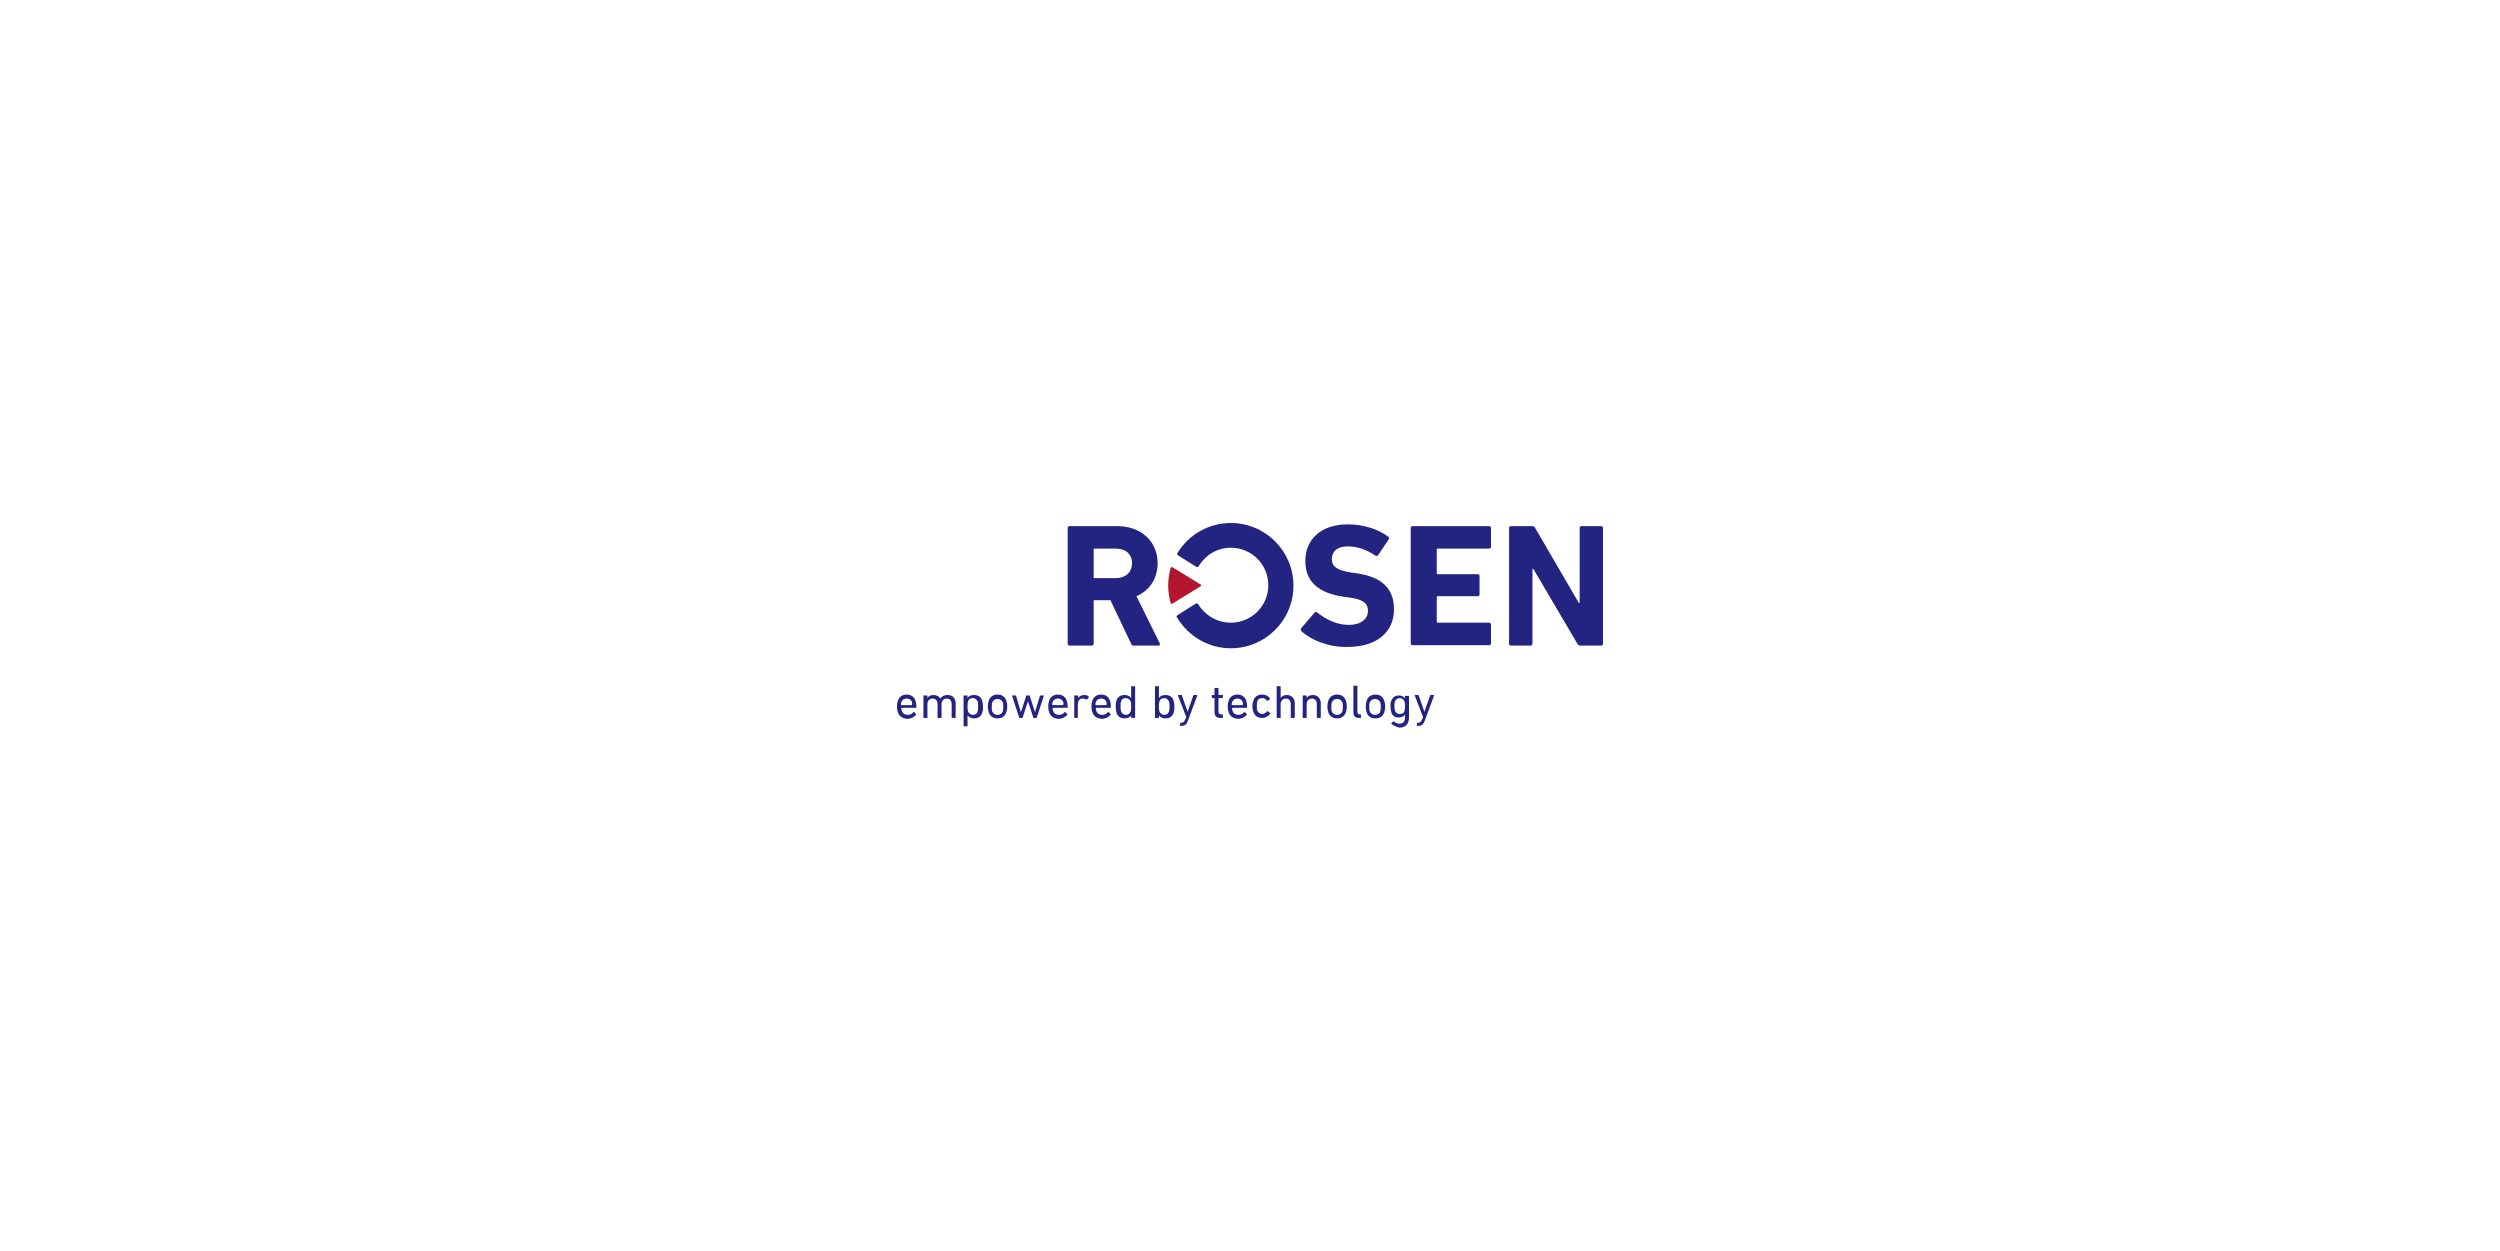
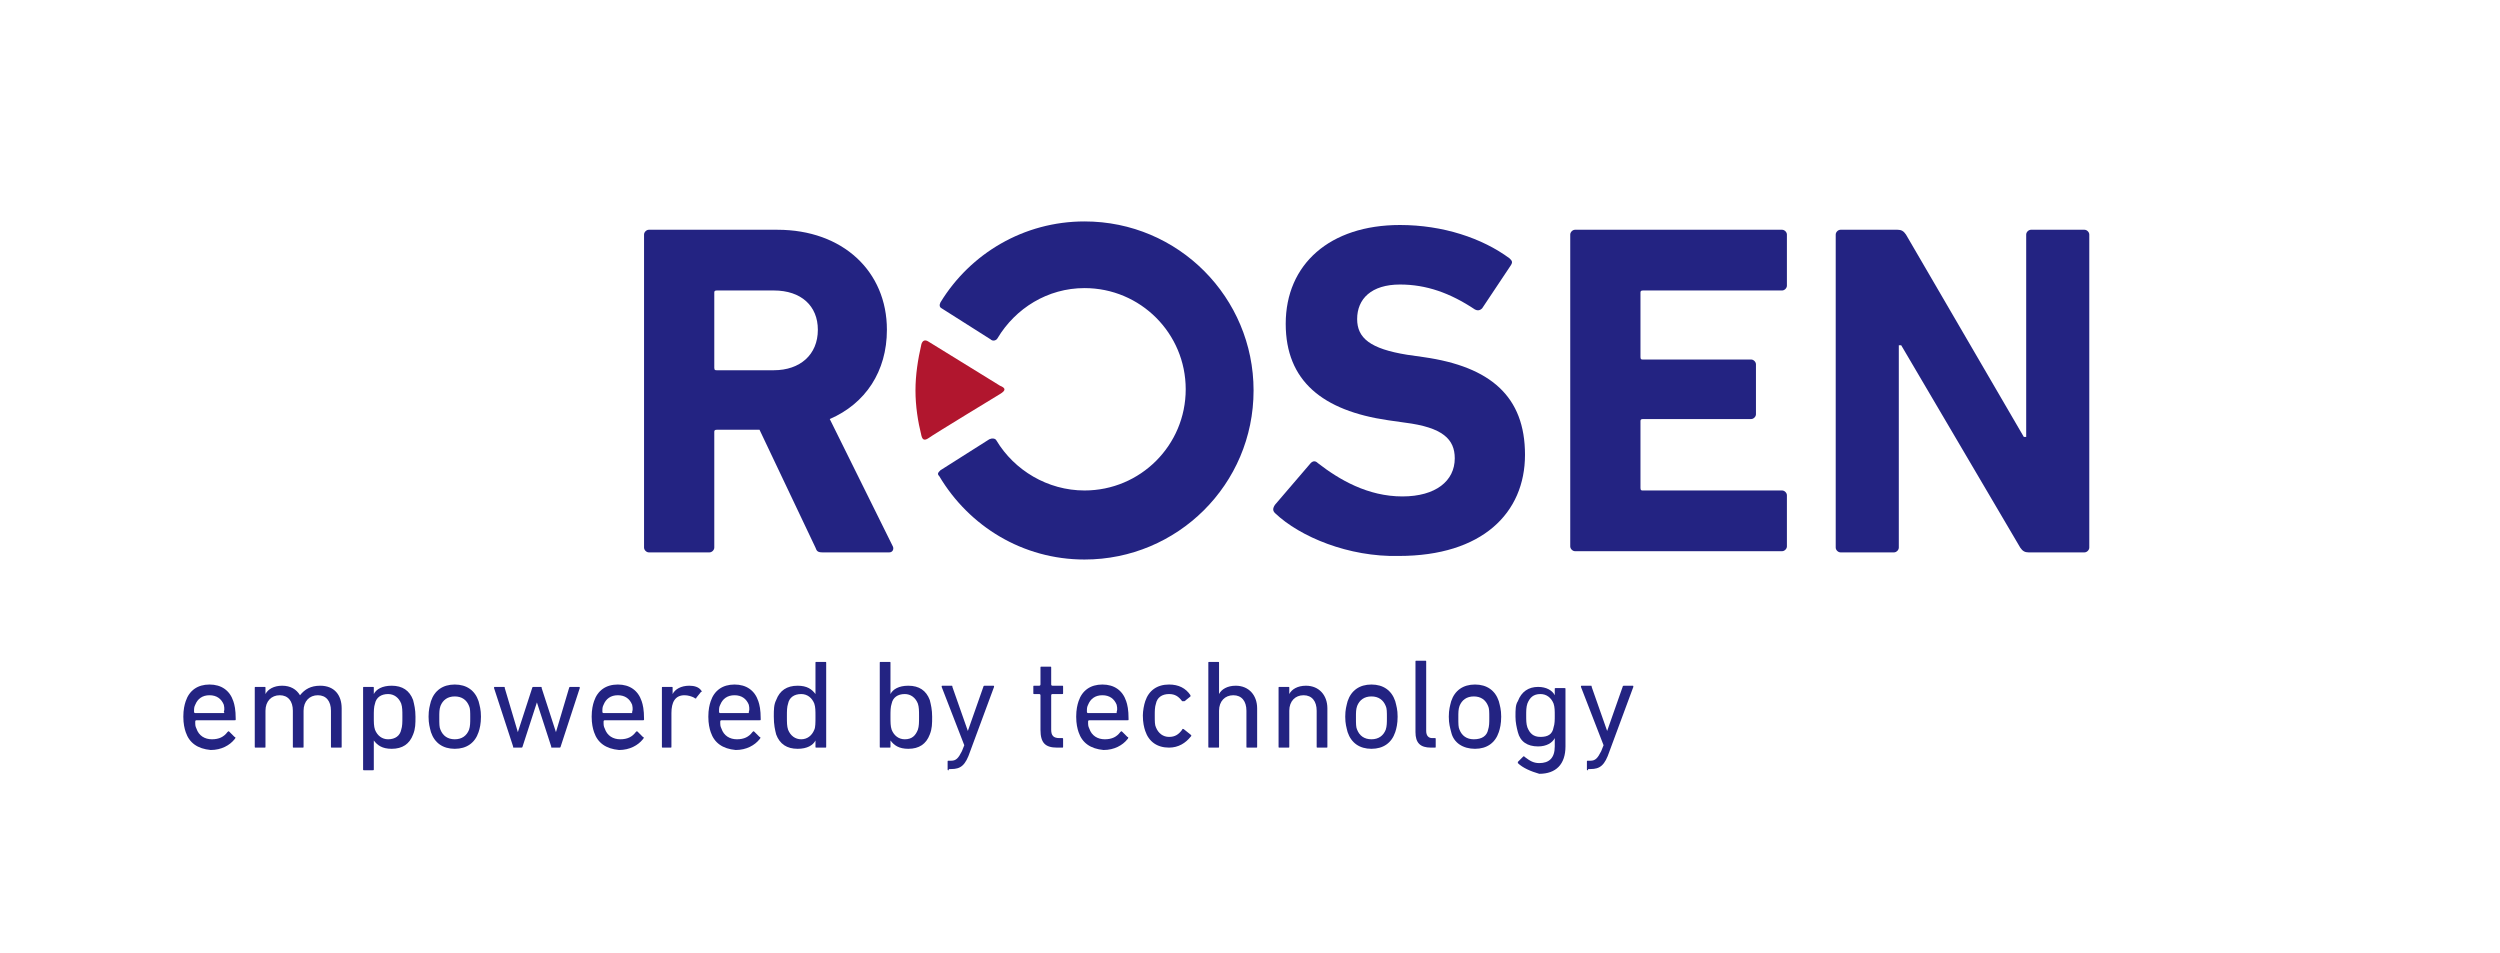
- <svg xmlns="http://www.w3.org/2000/svg" version="1.1" id="Ebene_1" x="0px" y="0px" viewBox="0 0 566.9 283.5" style="enable-background:new 0 0 566.9 283.5;" xml:space="preserve">
-   <style type="text/css">
- 	.st0{fill:#232382;}
- 	.st1{fill:#B1162E;}
- </style>
-   <g>
+ <svg xmlns="http://www.w3.org/2000/svg" width="100%" height="100%" viewBox="0 0 210 80" version="1.1" xml:space="preserve" style="fill-rule:evenodd;clip-rule:evenodd;stroke-linejoin:round;stroke-miterlimit:2;">
+   <g transform="matrix(1,0,0,1,-188,-100)">
    <g>
-       <path class="st0" d="M203.6,161.5c-0.1-0.3-0.2-0.7-0.2-1.3c0-0.6,0.1-1,0.2-1.3c0.3-0.9,1-1.4,2-1.4c1,0,1.7,0.5,2,1.4    c0.1,0.3,0.2,0.7,0.2,1.5c0,0.1,0,0.1-0.1,0.1h-3.2c0,0-0.1,0-0.1,0.1c0,0.3,0,0.4,0.1,0.6c0.2,0.6,0.7,0.9,1.3,0.9    c0.6,0,1-0.2,1.3-0.6c0.1-0.1,0.1-0.1,0.2,0l0.4,0.4c0.1,0,0.1,0.1,0,0.2c-0.4,0.5-1.1,0.9-2,0.9    C204.6,162.9,203.9,162.4,203.6,161.5z M206.8,159.8C206.9,159.8,206.9,159.8,206.8,159.8c0.1-0.3,0-0.5,0-0.6    c-0.2-0.5-0.6-0.8-1.2-0.8c-0.6,0-1,0.3-1.2,0.8c-0.1,0.2-0.1,0.3-0.1,0.6c0,0,0,0.1,0.1,0.1H206.8z" />
-       <path class="st0" d="M215.9,162.8c-0.1,0-0.1,0-0.1-0.1v-3c0-0.8-0.4-1.3-1.1-1.3c-0.7,0-1.2,0.5-1.2,1.3v3c0,0.1,0,0.1-0.1,0.1    h-0.7c-0.1,0-0.1,0-0.1-0.1v-3c0-0.8-0.4-1.3-1.1-1.3c-0.7,0-1.2,0.5-1.2,1.3v3c0,0.1,0,0.1-0.1,0.1h-0.7c-0.1,0-0.1,0-0.1-0.1    v-4.9c0-0.1,0-0.1,0.1-0.1h0.7c0.1,0,0.1,0,0.1,0.1v0.5h0c0.2-0.4,0.7-0.7,1.4-0.7c0.7,0,1.2,0.3,1.5,0.8h0    c0.4-0.5,0.9-0.8,1.7-0.8c1.2,0,1.8,0.8,1.8,1.9v3.2c0,0.1,0,0.1-0.1,0.1H215.9z" />
-       <path class="st0" d="M218.6,164.7c-0.1,0-0.1,0-0.1-0.1v-6.8c0-0.1,0-0.1,0.1-0.1h0.7c0.1,0,0.1,0,0.1,0.1v0.5h0    c0.2-0.4,0.7-0.7,1.5-0.7c0.9,0,1.5,0.4,1.8,1.2c0.1,0.4,0.2,0.8,0.2,1.4c0,0.6,0,1-0.2,1.5c-0.3,0.8-0.9,1.2-1.8,1.2    c-0.8,0-1.2-0.3-1.5-0.7h0v2.4c0,0.1,0,0.1-0.1,0.1H218.6z M221.7,161.3c0.1-0.3,0.1-0.6,0.1-1.1c0-0.5,0-0.8-0.1-1.1    c-0.2-0.5-0.6-0.8-1.1-0.8c-0.6,0-1,0.3-1.1,0.8c-0.1,0.3-0.1,0.6-0.1,1.1c0,0.5,0,0.8,0.1,1.1c0.2,0.5,0.6,0.8,1.1,0.8    C221.2,162.1,221.6,161.8,221.7,161.3z" />
-       <path class="st0" d="M224.2,161.5c-0.1-0.4-0.2-0.7-0.2-1.3c0-0.6,0.1-0.9,0.2-1.3c0.3-0.9,1-1.4,2-1.4c1,0,1.7,0.5,2,1.4    c0.1,0.4,0.2,0.7,0.2,1.3c0,0.6-0.1,1-0.2,1.3c-0.3,0.9-1,1.4-2,1.4C225.2,162.9,224.5,162.4,224.2,161.5z M227.4,161.3    c0.1-0.3,0.1-0.6,0.1-1c0-0.5,0-0.8-0.1-1c-0.2-0.5-0.6-0.8-1.2-0.8c-0.6,0-1,0.3-1.2,0.8c-0.1,0.3-0.1,0.5-0.1,1    c0,0.5,0,0.8,0.1,1c0.2,0.5,0.6,0.8,1.2,0.8C226.8,162.1,227.2,161.8,227.4,161.3z" />
-       <path class="st0" d="M234.4,162.8c-0.1,0-0.1,0-0.1-0.1l-1.2-3.7h0l-1.2,3.7c0,0.1-0.1,0.1-0.1,0.1h-0.6c-0.1,0-0.1,0-0.1-0.1    l-1.6-4.9c0-0.1,0-0.1,0.1-0.1h0.7c0.1,0,0.1,0,0.1,0.1l1.1,3.7h0l1.2-3.7c0-0.1,0.1-0.1,0.1-0.1h0.6c0.1,0,0.1,0,0.1,0.1l1.2,3.7    h0l1.1-3.7c0-0.1,0.1-0.1,0.1-0.1h0.7c0.1,0,0.1,0,0.1,0.1l-1.6,4.9c0,0.1-0.1,0.1-0.1,0.1H234.4z" />
-       <path class="st0" d="M237.9,161.5c-0.1-0.3-0.2-0.7-0.2-1.3c0-0.6,0.1-1,0.2-1.3c0.3-0.9,1-1.4,2-1.4c1,0,1.7,0.5,2,1.4    c0.1,0.3,0.2,0.7,0.2,1.5c0,0.1,0,0.1-0.1,0.1h-3.2c0,0-0.1,0-0.1,0.1c0,0.3,0,0.4,0.1,0.6c0.2,0.6,0.7,0.9,1.3,0.9    c0.6,0,1-0.2,1.3-0.6c0.1-0.1,0.1-0.1,0.2,0l0.4,0.4c0.1,0,0.1,0.1,0,0.2c-0.4,0.5-1.1,0.9-2,0.9    C238.9,162.9,238.2,162.4,237.9,161.5z M241.1,159.8C241.1,159.8,241.1,159.8,241.1,159.8c0.1-0.3,0-0.5,0-0.6    c-0.2-0.5-0.6-0.8-1.2-0.8c-0.6,0-1,0.3-1.2,0.8c-0.1,0.2-0.1,0.3-0.1,0.6c0,0,0,0.1,0.1,0.1H241.1z" />
-       <path class="st0" d="M243.7,162.8c-0.1,0-0.1,0-0.1-0.1v-4.9c0-0.1,0-0.1,0.1-0.1h0.7c0.1,0,0.1,0,0.1,0.1v0.5h0    c0.2-0.4,0.7-0.7,1.4-0.7c0.4,0,0.8,0.1,1,0.4c0.1,0.1,0.1,0.1,0,0.1l-0.4,0.5c0,0.1-0.1,0.1-0.2,0c-0.2-0.1-0.5-0.2-0.8-0.2    c-0.8,0-1.1,0.6-1.1,1.5v2.8c0,0.1,0,0.1-0.1,0.1H243.7z" />
-       <path class="st0" d="M247.7,161.5c-0.1-0.3-0.2-0.7-0.2-1.3c0-0.6,0.1-1,0.2-1.3c0.3-0.9,1-1.4,2-1.4c1,0,1.7,0.5,2,1.4    c0.1,0.3,0.2,0.7,0.2,1.5c0,0.1,0,0.1-0.1,0.1h-3.2c0,0-0.1,0-0.1,0.1c0,0.3,0,0.4,0.1,0.6c0.2,0.6,0.7,0.9,1.3,0.9    c0.6,0,1-0.2,1.3-0.6c0.1-0.1,0.1-0.1,0.2,0l0.4,0.4c0.1,0,0.1,0.1,0,0.2c-0.4,0.5-1.1,0.9-2,0.9    C248.7,162.9,248,162.4,247.7,161.5z M250.9,159.8C250.9,159.8,251,159.8,250.9,159.8c0.1-0.3,0-0.5,0-0.6    c-0.2-0.5-0.6-0.8-1.2-0.8c-0.6,0-1,0.3-1.2,0.8c-0.1,0.2-0.1,0.3-0.1,0.6c0,0,0,0.1,0.1,0.1H250.9z" />
-       <path class="st0" d="M256.6,162.8c-0.1,0-0.1,0-0.1-0.1v-0.5h0c-0.2,0.4-0.7,0.7-1.5,0.7c-0.9,0-1.5-0.4-1.8-1.2    c-0.1-0.4-0.2-0.8-0.2-1.5c0-0.6,0-1,0.2-1.4c0.3-0.8,0.9-1.2,1.8-1.2c0.8,0,1.2,0.3,1.5,0.7h0v-2.6c0-0.1,0-0.1,0.1-0.1h0.7    c0.1,0,0.1,0,0.1,0.1v7c0,0.1,0,0.1-0.1,0.1H256.6z M256.4,161.3c0.1-0.2,0.1-0.6,0.1-1.1c0-0.5,0-0.8-0.1-1.1    c-0.2-0.5-0.6-0.8-1.1-0.8c-0.6,0-1,0.3-1.1,0.8c-0.1,0.3-0.1,0.6-0.1,1.1c0,0.5,0,0.8,0.1,1.1c0.2,0.5,0.6,0.8,1.1,0.8    C255.8,162.1,256.2,161.8,256.4,161.3z" />
-       <path class="st0" d="M262,162.8c-0.1,0-0.1,0-0.1-0.1v-7c0-0.1,0-0.1,0.1-0.1h0.7c0.1,0,0.1,0,0.1,0.1v2.6h0    c0.2-0.4,0.7-0.7,1.5-0.7c0.9,0,1.5,0.4,1.8,1.2c0.1,0.4,0.2,0.8,0.2,1.4c0,0.6,0,1-0.2,1.5c-0.3,0.8-0.9,1.2-1.8,1.2    c-0.8,0-1.2-0.3-1.5-0.7h0v0.5c0,0.1,0,0.1-0.1,0.1H262z M265.1,161.3c0.1-0.3,0.1-0.6,0.1-1.1c0-0.5,0-0.8-0.1-1.1    c-0.2-0.5-0.6-0.8-1.1-0.8c-0.6,0-1,0.3-1.1,0.8c-0.1,0.3-0.1,0.6-0.1,1.1c0,0.5,0,0.8,0.1,1.1c0.2,0.5,0.6,0.8,1.1,0.8    C264.6,162.1,264.9,161.8,265.1,161.3z" />
-       <path class="st0" d="M267.7,164.7c-0.1,0-0.1,0-0.1-0.1V164c0-0.1,0-0.1,0.1-0.1h0.2c0.4,0,0.6-0.2,0.9-0.8l0.2-0.5l-1.9-4.9    c0-0.1,0-0.1,0.1-0.1h0.7c0.1,0,0.1,0,0.1,0.1l1.3,3.7h0l1.3-3.7c0-0.1,0.1-0.1,0.1-0.1h0.7c0.1,0,0.1,0,0.1,0.1l-2,5.4    c-0.4,1.2-0.8,1.5-1.6,1.5H267.7z" />
-       <path class="st0" d="M276.8,162.8c-1,0-1.4-0.4-1.4-1.5v-2.9c0,0,0-0.1-0.1-0.1h-0.4c-0.1,0-0.1,0-0.1-0.1v-0.5    c0-0.1,0-0.1,0.1-0.1h0.4c0,0,0.1,0,0.1-0.1v-1.4c0-0.1,0-0.1,0.1-0.1h0.7c0.1,0,0.1,0,0.1,0.1v1.4c0,0,0,0.1,0.1,0.1h0.8    c0.1,0,0.1,0,0.1,0.1v0.5c0,0.1,0,0.1-0.1,0.1h-0.8c0,0-0.1,0-0.1,0.1v2.9c0,0.5,0.2,0.7,0.7,0.7h0.2c0.1,0,0.1,0,0.1,0.1v0.6    c0,0.1,0,0.1-0.1,0.1H276.8z" />
-       <path class="st0" d="M278.6,161.5c-0.1-0.3-0.2-0.7-0.2-1.3c0-0.6,0.1-1,0.2-1.3c0.3-0.9,1-1.4,2-1.4c1,0,1.7,0.5,2,1.4    c0.1,0.3,0.2,0.7,0.2,1.5c0,0.1,0,0.1-0.1,0.1h-3.2c0,0-0.1,0-0.1,0.1c0,0.3,0,0.4,0.1,0.6c0.2,0.6,0.7,0.9,1.3,0.9    c0.6,0,1-0.2,1.3-0.6c0.1-0.1,0.1-0.1,0.2,0l0.4,0.4c0.1,0,0.1,0.1,0,0.2c-0.4,0.5-1.1,0.9-2,0.9    C279.6,162.9,278.9,162.4,278.6,161.5z M281.8,159.8C281.8,159.8,281.9,159.8,281.8,159.8c0.1-0.3,0-0.5,0-0.6    c-0.2-0.5-0.6-0.8-1.2-0.8c-0.6,0-1,0.3-1.2,0.8c-0.1,0.2-0.1,0.3-0.1,0.6c0,0,0,0.1,0.1,0.1H281.8z" />
-       <path class="st0" d="M284.2,158.9c0.3-0.9,1-1.4,2-1.4c0.8,0,1.4,0.3,1.8,0.9c0,0.1,0,0.1,0,0.1l-0.5,0.4c-0.1,0-0.1,0-0.2,0    c-0.3-0.4-0.6-0.6-1.1-0.6c-0.6,0-1,0.3-1.1,0.8c-0.1,0.3-0.1,0.6-0.1,1c0,0.5,0,0.8,0.1,1c0.2,0.5,0.6,0.8,1.1,0.8    c0.5,0,0.8-0.2,1.1-0.6c0-0.1,0.1-0.1,0.2,0l0.5,0.4c0.1,0.1,0.1,0.1,0,0.2c-0.4,0.5-1,0.9-1.8,0.9c-1,0-1.7-0.5-2-1.4    c-0.1-0.3-0.2-0.7-0.2-1.3C284,159.7,284.1,159.2,284.2,158.9z" />
-       <path class="st0" d="M292.8,162.8c-0.1,0-0.1,0-0.1-0.1v-3c0-0.8-0.4-1.3-1.1-1.3c-0.7,0-1.2,0.5-1.2,1.3v3c0,0.1,0,0.1-0.1,0.1    h-0.7c-0.1,0-0.1,0-0.1-0.1v-7c0-0.1,0-0.1,0.1-0.1h0.7c0.1,0,0.1,0,0.1,0.1v2.6h0c0.2-0.4,0.7-0.7,1.4-0.7c1.1,0,1.8,0.8,1.8,1.9    v3.2c0,0.1,0,0.1-0.1,0.1H292.8z" />
-       <path class="st0" d="M298.7,162.8c-0.1,0-0.1,0-0.1-0.1v-3c0-0.8-0.4-1.3-1.1-1.3c-0.7,0-1.2,0.5-1.2,1.3v3c0,0.1,0,0.1-0.1,0.1    h-0.7c-0.1,0-0.1,0-0.1-0.1v-4.9c0-0.1,0-0.1,0.1-0.1h0.7c0.1,0,0.1,0,0.1,0.1v0.5h0c0.2-0.4,0.7-0.7,1.4-0.7    c1.1,0,1.8,0.8,1.8,1.9v3.2c0,0.1,0,0.1-0.1,0.1H298.7z" />
-       <path class="st0" d="M301.2,161.5c-0.1-0.4-0.2-0.7-0.2-1.3c0-0.6,0.1-0.9,0.2-1.3c0.3-0.9,1-1.4,2-1.4c1,0,1.7,0.5,2,1.4    c0.1,0.4,0.2,0.7,0.2,1.3c0,0.6-0.1,1-0.2,1.3c-0.3,0.9-1,1.4-2,1.4C302.2,162.9,301.5,162.4,301.2,161.5z M304.4,161.3    c0.1-0.3,0.1-0.6,0.1-1c0-0.5,0-0.8-0.1-1c-0.2-0.5-0.6-0.8-1.2-0.8c-0.6,0-1,0.3-1.2,0.8c-0.1,0.3-0.1,0.5-0.1,1    c0,0.5,0,0.8,0.1,1c0.2,0.5,0.6,0.8,1.2,0.8C303.8,162.1,304.2,161.8,304.4,161.3z" />
-       <path class="st0" d="M308.2,162.8c-0.9,0-1.3-0.4-1.3-1.3v-5.9c0-0.1,0-0.1,0.1-0.1h0.7c0.1,0,0.1,0,0.1,0.1v5.8    c0,0.4,0.2,0.6,0.5,0.6h0.2c0.1,0,0.1,0,0.1,0.1v0.6c0,0.1,0,0.1-0.1,0.1H308.2z" />
-       <path class="st0" d="M309.9,161.5c-0.1-0.4-0.2-0.7-0.2-1.3c0-0.6,0.1-0.9,0.2-1.3c0.3-0.9,1-1.4,2-1.4c1,0,1.7,0.5,2,1.4    c0.1,0.4,0.2,0.7,0.2,1.3c0,0.6-0.1,1-0.2,1.3c-0.3,0.9-1,1.4-2,1.4C310.9,162.9,310.1,162.4,309.9,161.5z M313,161.3    c0.1-0.3,0.1-0.6,0.1-1c0-0.5,0-0.8-0.1-1c-0.2-0.5-0.6-0.8-1.2-0.8c-0.6,0-1,0.3-1.2,0.8c-0.1,0.3-0.1,0.5-0.1,1    c0,0.5,0,0.8,0.1,1c0.2,0.5,0.6,0.8,1.2,0.8C312.5,162.1,312.9,161.8,313,161.3z" />
-       <path class="st0" d="M315.5,164.1c0-0.1,0-0.1,0-0.1l0.4-0.4c0.1-0.1,0.1-0.1,0.2,0c0.4,0.3,0.7,0.5,1.2,0.5    c0.8,0,1.3-0.4,1.3-1.4V162h0c-0.2,0.4-0.7,0.7-1.4,0.7c-0.9,0-1.5-0.4-1.7-1.2c-0.1-0.4-0.2-0.8-0.2-1.3c0-0.6,0-1,0.2-1.3    c0.3-0.8,0.9-1.2,1.7-1.2c0.7,0,1.2,0.3,1.4,0.7h0v-0.5c0-0.1,0-0.1,0.1-0.1h0.7c0.1,0,0.1,0,0.1,0.1v4.8c0,1.5-0.8,2.3-2.2,2.3    C316.6,164.8,315.9,164.5,315.5,164.1z M318.5,161.1c0.1-0.3,0.1-0.6,0.1-1s0-0.7-0.1-1c-0.2-0.5-0.6-0.8-1.1-0.8    c-0.6,0-0.9,0.3-1.1,0.8c-0.1,0.3-0.1,0.6-0.1,1c0,0.4,0,0.7,0.1,1c0.2,0.5,0.5,0.8,1.1,0.8C318,161.9,318.4,161.7,318.5,161.1z" />
-       <path class="st0" d="M321.4,164.7c-0.1,0-0.1,0-0.1-0.1V164c0-0.1,0-0.1,0.1-0.1h0.2c0.4,0,0.6-0.2,0.9-0.8l0.2-0.5l-1.9-4.9    c0-0.1,0-0.1,0.1-0.1h0.7c0.1,0,0.1,0,0.1,0.1l1.3,3.7h0l1.3-3.7c0-0.1,0.1-0.1,0.1-0.1h0.7c0.1,0,0.1,0,0.1,0.1l-2,5.4    c-0.4,1.2-0.8,1.5-1.6,1.5H321.4z" />
-     </g>
-     <g>
-       <path class="st0" d="M257.1,146.4c-0.4,0-0.5-0.1-0.6-0.4l-4.7-9.9h-3.6c-0.2,0-0.2,0.1-0.2,0.2v9.7c0,0.2-0.2,0.4-0.4,0.4h-5.1    c-0.2,0-0.4-0.2-0.4-0.4v-26.3c0-0.2,0.2-0.4,0.4-0.4h10.8c5.5,0,9.2,3.5,9.2,8.4c0,3.5-1.8,6.2-4.8,7.5l5.3,10.7    c0.1,0.2,0,0.5-0.3,0.5H257.1L257.1,146.4z M256.7,127.7c0-2-1.4-3.3-3.7-3.3h-4.8c-0.2,0-0.2,0.1-0.2,0.2v6.3    c0,0.2,0.1,0.2,0.2,0.2h4.8C255.2,131.1,256.7,129.8,256.7,127.7L256.7,127.7z" />
-       <path class="st0" d="M295.1,143.1c-0.2-0.2-0.2-0.4,0-0.7l3-3.5c0.2-0.2,0.4-0.2,0.6,0c1.8,1.4,4.2,2.8,7.1,2.8    c2.8,0,4.4-1.3,4.4-3.2c0-1.6-1-2.6-4.2-3l-1.4-0.2c-5.5-0.8-8.6-3.3-8.6-8.1c0-5,3.7-8.3,9.6-8.3c3.6,0,6.9,1.1,9.2,2.8    c0.2,0.2,0.3,0.3,0.1,0.6l-2.4,3.6c-0.2,0.2-0.4,0.2-0.6,0.1c-2.1-1.4-4.1-2.1-6.3-2.1c-2.4,0-3.6,1.2-3.6,2.9    c0,1.6,1.1,2.5,4.2,3l1.4,0.2c5.6,0.8,8.5,3.3,8.5,8.2c0,4.9-3.6,8.5-10.6,8.5C301.3,146.8,297.2,145.1,295.1,143.1L295.1,143.1z" />
-       <path class="st0" d="M319.9,119.7c0-0.2,0.2-0.4,0.4-0.4h17.4c0.2,0,0.4,0.2,0.4,0.4v4.3c0,0.2-0.2,0.4-0.4,0.4h-11.7    c-0.2,0-0.2,0.1-0.2,0.2v5.4c0,0.2,0.1,0.2,0.2,0.2h9.1c0.2,0,0.4,0.2,0.4,0.4v4.2c0,0.2-0.2,0.4-0.4,0.4h-9.1    c-0.2,0-0.2,0.1-0.2,0.2v5.6c0,0.2,0.1,0.2,0.2,0.2h11.7c0.2,0,0.4,0.2,0.4,0.4v4.3c0,0.2-0.2,0.4-0.4,0.4h-17.4    c-0.2,0-0.4-0.2-0.4-0.4V119.7L319.9,119.7z" />
-       <path class="st0" d="M342.2,119.7c0-0.2,0.2-0.4,0.4-0.4h4.8c0.3,0,0.5,0.1,0.7,0.4l9.9,17h0.2v-17c0-0.2,0.2-0.4,0.4-0.4h4.5    c0.2,0,0.4,0.2,0.4,0.4V146c0,0.2-0.2,0.4-0.4,0.4h-4.7c-0.3,0-0.5-0.1-0.7-0.4l-10-17h-0.2v17c0,0.2-0.2,0.4-0.4,0.4h-4.5    c-0.2,0-0.4-0.2-0.4-0.4V119.7L342.2,119.7z" />
      <g>
-         <path class="st1" d="M264.9,132.8c0,1.3,0.2,2.6,0.5,3.8c0.1,0.4,0.3,0.4,0.6,0.2c0.4-0.3,6-3.7,6-3.7c0.5-0.3,0.5-0.5,0-0.7     c0,0-5.5-3.4-6-3.7c-0.3-0.2-0.5-0.1-0.6,0.2C265.1,130.2,264.9,131.5,264.9,132.8L264.9,132.8z" />
-         <path class="st0" d="M279.1,147c7.8,0,14.2-6.3,14.2-14.2c0-7.8-6.3-14.2-14.2-14.2c-5.1,0-9.6,2.7-12.1,6.8     c-0.1,0.2-0.1,0.4,0.1,0.5l4.1,2.6c0.2,0.2,0.5,0.1,0.6-0.1c1.5-2.5,4.2-4.2,7.3-4.2c4.7,0,8.5,3.8,8.5,8.5     c0,4.7-3.8,8.5-8.5,8.5c-3.1,0-5.9-1.7-7.4-4.2c-0.1-0.2-0.4-0.2-0.6-0.1l-4.1,2.6c-0.2,0.2-0.3,0.3-0.1,0.5     C269.4,144.2,273.9,147,279.1,147L279.1,147z" />
+         <path d="M203.6,161.5C203.5,161.2 203.4,160.8 203.4,160.2C203.4,159.6 203.5,159.2 203.6,158.9C203.9,158 204.6,157.5 205.6,157.5C206.6,157.5 207.3,158 207.6,158.9C207.7,159.2 207.8,159.6 207.8,160.4C207.8,160.5 207.8,160.5 207.7,160.5L204.5,160.5C204.5,160.5 204.4,160.5 204.4,160.6C204.4,160.9 204.4,161 204.5,161.2C204.7,161.8 205.2,162.1 205.8,162.1C206.4,162.1 206.8,161.9 207.1,161.5C207.2,161.4 207.2,161.4 207.3,161.5L207.7,161.9C207.8,161.9 207.8,162 207.7,162.1C207.3,162.6 206.6,163 205.7,163C204.6,162.9 203.9,162.4 203.6,161.5ZM206.8,159.9C206.8,159.9 206.9,159.8 206.8,159.8C206.9,159.5 206.8,159.3 206.8,159.2C206.6,158.7 206.2,158.4 205.6,158.4C205,158.4 204.6,158.7 204.4,159.2C204.3,159.4 204.3,159.5 204.3,159.8C204.3,159.8 204.3,159.9 204.4,159.9L206.8,159.9Z" style="fill:rgb(35,35,130);fill-rule:nonzero;" />
+         <path d="M215.9,162.8C215.8,162.8 215.8,162.8 215.8,162.7L215.8,159.7C215.8,158.9 215.4,158.4 214.7,158.4C214,158.4 213.5,158.9 213.5,159.7L213.5,162.7C213.5,162.8 213.5,162.8 213.4,162.8L212.7,162.8C212.6,162.8 212.6,162.8 212.6,162.7L212.6,159.7C212.6,158.9 212.2,158.4 211.5,158.4C210.8,158.4 210.3,158.9 210.3,159.7L210.3,162.7C210.3,162.8 210.3,162.8 210.2,162.8L209.5,162.8C209.4,162.8 209.4,162.8 209.4,162.7L209.4,157.8C209.4,157.7 209.4,157.7 209.5,157.7L210.2,157.7C210.3,157.7 210.3,157.7 210.3,157.8L210.3,158.3C210.5,157.9 211,157.6 211.7,157.6C212.4,157.6 212.9,157.9 213.2,158.4C213.6,157.9 214.1,157.6 214.9,157.6C216.1,157.6 216.7,158.4 216.7,159.5L216.7,162.7C216.7,162.8 216.7,162.8 216.6,162.8L215.9,162.8Z" style="fill:rgb(35,35,130);fill-rule:nonzero;" />
+         <path d="M218.6,164.7C218.5,164.7 218.5,164.7 218.5,164.6L218.5,157.8C218.5,157.7 218.5,157.7 218.6,157.7L219.3,157.7C219.4,157.7 219.4,157.7 219.4,157.8L219.4,158.3C219.6,157.9 220.1,157.6 220.9,157.6C221.8,157.6 222.4,158 222.7,158.8C222.8,159.2 222.9,159.6 222.9,160.2C222.9,160.8 222.9,161.2 222.7,161.7C222.4,162.5 221.8,162.9 220.9,162.9C220.1,162.9 219.7,162.6 219.4,162.2L219.4,164.6C219.4,164.7 219.4,164.7 219.3,164.7L218.6,164.7ZM221.7,161.3C221.8,161 221.8,160.7 221.8,160.2C221.8,159.7 221.8,159.4 221.7,159.1C221.5,158.6 221.1,158.3 220.6,158.3C220,158.3 219.6,158.6 219.5,159.1C219.4,159.4 219.4,159.7 219.4,160.2C219.4,160.7 219.4,161 219.5,161.3C219.7,161.8 220.1,162.1 220.6,162.1C221.2,162.1 221.6,161.8 221.7,161.3Z" style="fill:rgb(35,35,130);fill-rule:nonzero;" />
+         <path d="M224.2,161.5C224.1,161.1 224,160.8 224,160.2C224,159.6 224.1,159.3 224.2,158.9C224.5,158 225.2,157.5 226.2,157.5C227.2,157.5 227.9,158 228.2,158.9C228.3,159.3 228.4,159.6 228.4,160.2C228.4,160.8 228.3,161.2 228.2,161.5C227.9,162.4 227.2,162.9 226.2,162.9C225.2,162.9 224.5,162.4 224.2,161.5ZM227.4,161.3C227.5,161 227.5,160.7 227.5,160.3C227.5,159.8 227.5,159.5 227.4,159.3C227.2,158.8 226.8,158.5 226.2,158.5C225.6,158.5 225.2,158.8 225,159.3C224.9,159.6 224.9,159.8 224.9,160.3C224.9,160.8 224.9,161.1 225,161.3C225.2,161.8 225.6,162.1 226.2,162.1C226.8,162.1 227.2,161.8 227.4,161.3Z" style="fill:rgb(35,35,130);fill-rule:nonzero;" />
+         <path d="M234.4,162.8C234.3,162.8 234.3,162.8 234.3,162.7L233.1,159L231.9,162.7C231.9,162.8 231.8,162.8 231.8,162.8L231.2,162.8C231.1,162.8 231.1,162.8 231.1,162.7L229.5,157.8C229.5,157.7 229.5,157.7 229.6,157.7L230.3,157.7C230.4,157.7 230.4,157.7 230.4,157.8L231.5,161.5L232.7,157.8C232.7,157.7 232.8,157.7 232.8,157.7L233.4,157.7C233.5,157.7 233.5,157.7 233.5,157.8L234.7,161.5L235.8,157.8C235.8,157.7 235.9,157.7 235.9,157.7L236.6,157.7C236.7,157.7 236.7,157.7 236.7,157.8L235.1,162.7C235.1,162.8 235,162.8 235,162.8L234.4,162.8Z" style="fill:rgb(35,35,130);fill-rule:nonzero;" />
+         <path d="M237.9,161.5C237.8,161.2 237.7,160.8 237.7,160.2C237.7,159.6 237.8,159.2 237.9,158.9C238.2,158 238.9,157.5 239.9,157.5C240.9,157.5 241.6,158 241.9,158.9C242,159.2 242.1,159.6 242.1,160.4C242.1,160.5 242.1,160.5 242,160.5L238.8,160.5C238.8,160.5 238.7,160.5 238.7,160.6C238.7,160.9 238.7,161 238.8,161.2C239,161.8 239.5,162.1 240.1,162.1C240.7,162.1 241.1,161.9 241.4,161.5C241.5,161.4 241.5,161.4 241.6,161.5L242,161.9C242.1,161.9 242.1,162 242,162.1C241.6,162.6 240.9,163 240,163C238.9,162.9 238.2,162.4 237.9,161.5ZM241.1,159.8C241.2,159.5 241.1,159.3 241.1,159.2C240.9,158.7 240.5,158.4 239.9,158.4C239.3,158.4 238.9,158.7 238.7,159.2C238.6,159.4 238.6,159.5 238.6,159.8C238.6,159.8 238.6,159.9 238.7,159.9L241.1,159.9L241.1,159.8Z" style="fill:rgb(35,35,130);fill-rule:nonzero;" />
+         <path d="M243.7,162.8C243.6,162.8 243.6,162.8 243.6,162.7L243.6,157.8C243.6,157.7 243.6,157.7 243.7,157.7L244.4,157.7C244.5,157.7 244.5,157.7 244.5,157.8L244.5,158.3C244.7,157.9 245.2,157.6 245.9,157.6C246.3,157.6 246.7,157.7 246.9,158C247,158.1 247,158.1 246.9,158.1L246.5,158.6C246.5,158.7 246.4,158.7 246.3,158.6C246.1,158.5 245.8,158.4 245.5,158.4C244.7,158.4 244.4,159 244.4,159.9L244.4,162.7C244.4,162.8 244.4,162.8 244.3,162.8L243.7,162.8Z" style="fill:rgb(35,35,130);fill-rule:nonzero;" />
+         <path d="M247.7,161.5C247.6,161.2 247.5,160.8 247.5,160.2C247.5,159.6 247.6,159.2 247.7,158.9C248,158 248.7,157.5 249.7,157.5C250.7,157.5 251.4,158 251.7,158.9C251.8,159.2 251.9,159.6 251.9,160.4C251.9,160.5 251.9,160.5 251.8,160.5L248.6,160.5C248.6,160.5 248.5,160.5 248.5,160.6C248.5,160.9 248.5,161 248.6,161.2C248.8,161.8 249.3,162.1 249.9,162.1C250.5,162.1 250.9,161.9 251.2,161.5C251.3,161.4 251.3,161.4 251.4,161.5L251.8,161.9C251.9,161.9 251.9,162 251.8,162.1C251.4,162.6 250.7,163 249.8,163C248.7,162.9 248,162.4 247.7,161.5ZM250.9,159.8C250.9,159.8 251,159.8 250.9,159.8C251,159.5 250.9,159.3 250.9,159.2C250.7,158.7 250.3,158.4 249.7,158.4C249.1,158.4 248.7,158.7 248.5,159.2C248.4,159.4 248.4,159.5 248.4,159.8C248.4,159.8 248.4,159.9 248.5,159.9L250.9,159.9L250.9,159.8Z" style="fill:rgb(35,35,130);fill-rule:nonzero;" />
+         <path d="M256.6,162.8C256.5,162.8 256.5,162.8 256.5,162.7L256.5,162.2C256.3,162.6 255.8,162.9 255,162.9C254.1,162.9 253.5,162.5 253.2,161.7C253.1,161.3 253,160.9 253,160.2C253,159.6 253,159.2 253.2,158.8C253.5,158 254.1,157.6 255,157.6C255.8,157.6 256.2,157.9 256.5,158.3L256.5,155.7C256.5,155.6 256.5,155.6 256.6,155.6L257.3,155.6C257.4,155.6 257.4,155.6 257.4,155.7L257.4,162.7C257.4,162.8 257.4,162.8 257.3,162.8L256.6,162.8ZM256.4,161.3C256.5,161.1 256.5,160.7 256.5,160.2C256.5,159.7 256.5,159.4 256.4,159.1C256.2,158.6 255.8,158.3 255.3,158.3C254.7,158.3 254.3,158.6 254.2,159.1C254.1,159.4 254.1,159.7 254.1,160.2C254.1,160.7 254.1,161 254.2,161.3C254.4,161.8 254.8,162.1 255.3,162.1C255.8,162.1 256.2,161.8 256.4,161.3Z" style="fill:rgb(35,35,130);fill-rule:nonzero;" />
+         <path d="M262,162.8C261.9,162.8 261.9,162.8 261.9,162.7L261.9,155.7C261.9,155.6 261.9,155.6 262,155.6L262.7,155.6C262.8,155.6 262.8,155.6 262.8,155.7L262.8,158.3C263,157.9 263.5,157.6 264.3,157.6C265.2,157.6 265.8,158 266.1,158.8C266.2,159.2 266.3,159.6 266.3,160.2C266.3,160.8 266.3,161.2 266.1,161.7C265.8,162.5 265.2,162.9 264.3,162.9C263.5,162.9 263.1,162.6 262.8,162.2L262.8,162.7C262.8,162.8 262.8,162.8 262.7,162.8L262,162.8ZM265.1,161.3C265.2,161 265.2,160.7 265.2,160.2C265.2,159.7 265.2,159.4 265.1,159.1C264.9,158.6 264.5,158.3 264,158.3C263.4,158.3 263,158.6 262.9,159.1C262.8,159.4 262.8,159.7 262.8,160.2C262.8,160.7 262.8,161 262.9,161.3C263.1,161.8 263.5,162.1 264,162.1C264.6,162.1 264.9,161.8 265.1,161.3Z" style="fill:rgb(35,35,130);fill-rule:nonzero;" />
+         <path d="M267.7,164.7C267.6,164.7 267.6,164.7 267.6,164.6L267.6,164C267.6,163.9 267.6,163.9 267.7,163.9L267.9,163.9C268.3,163.9 268.5,163.7 268.8,163.1L269,162.6L267.1,157.7C267.1,157.6 267.1,157.6 267.2,157.6L267.9,157.6C268,157.6 268,157.6 268,157.7L269.3,161.4L270.6,157.7C270.6,157.6 270.7,157.6 270.7,157.6L271.4,157.6C271.5,157.6 271.5,157.6 271.5,157.7L269.5,163.1C269.1,164.3 268.7,164.6 267.9,164.6L267.7,164.6L267.7,164.7Z" style="fill:rgb(35,35,130);fill-rule:nonzero;" />
+         <path d="M276.8,162.8C275.8,162.8 275.4,162.4 275.4,161.3L275.4,158.4C275.4,158.4 275.4,158.3 275.3,158.3L274.9,158.3C274.8,158.3 274.8,158.3 274.8,158.2L274.8,157.7C274.8,157.6 274.8,157.6 274.9,157.6L275.3,157.6C275.3,157.6 275.4,157.6 275.4,157.5L275.4,156.1C275.4,156 275.4,156 275.5,156L276.2,156C276.3,156 276.3,156 276.3,156.1L276.3,157.5C276.3,157.5 276.3,157.6 276.4,157.6L277.2,157.6C277.3,157.6 277.3,157.6 277.3,157.7L277.3,158.2C277.3,158.3 277.3,158.3 277.2,158.3L276.4,158.3C276.4,158.3 276.3,158.3 276.3,158.4L276.3,161.3C276.3,161.8 276.5,162 277,162L277.2,162C277.3,162 277.3,162 277.3,162.1L277.3,162.7C277.3,162.8 277.3,162.8 277.2,162.8L276.8,162.8Z" style="fill:rgb(35,35,130);fill-rule:nonzero;" />
+         <path d="M278.6,161.5C278.5,161.2 278.4,160.8 278.4,160.2C278.4,159.6 278.5,159.2 278.6,158.9C278.9,158 279.6,157.5 280.6,157.5C281.6,157.5 282.3,158 282.6,158.9C282.7,159.2 282.8,159.6 282.8,160.4C282.8,160.5 282.8,160.5 282.7,160.5L279.5,160.5C279.5,160.5 279.4,160.5 279.4,160.6C279.4,160.9 279.4,161 279.5,161.2C279.7,161.8 280.2,162.1 280.8,162.1C281.4,162.1 281.8,161.9 282.1,161.5C282.2,161.4 282.2,161.4 282.3,161.5L282.7,161.9C282.8,161.9 282.8,162 282.7,162.1C282.3,162.6 281.6,163 280.7,163C279.6,162.9 278.9,162.4 278.6,161.5ZM281.8,159.8C281.8,159.8 281.9,159.8 281.8,159.8C281.9,159.5 281.8,159.3 281.8,159.2C281.6,158.7 281.2,158.4 280.6,158.4C280,158.4 279.6,158.7 279.4,159.2C279.3,159.4 279.3,159.5 279.3,159.8C279.3,159.8 279.3,159.9 279.4,159.9L281.8,159.9L281.8,159.8Z" style="fill:rgb(35,35,130);fill-rule:nonzero;" />
+         <path d="M284.2,158.9C284.5,158 285.2,157.5 286.2,157.5C287,157.5 287.6,157.8 288,158.4L288,158.5L287.5,158.9L287.3,158.9C287,158.5 286.7,158.3 286.2,158.3C285.6,158.3 285.2,158.6 285.1,159.1C285,159.4 285,159.7 285,160.1C285,160.6 285,160.9 285.1,161.1C285.3,161.6 285.7,161.9 286.2,161.9C286.7,161.9 287,161.7 287.3,161.3C287.3,161.2 287.4,161.2 287.5,161.3L288,161.7C288.1,161.8 288.1,161.8 288,161.9C287.6,162.4 287,162.8 286.2,162.8C285.2,162.8 284.5,162.3 284.2,161.4C284.1,161.1 284,160.7 284,160.1C284,159.7 284.1,159.2 284.2,158.9Z" style="fill:rgb(35,35,130);fill-rule:nonzero;" />
+         <path d="M292.8,162.8C292.7,162.8 292.7,162.8 292.7,162.7L292.7,159.7C292.7,158.9 292.3,158.4 291.6,158.4C290.9,158.4 290.4,158.9 290.4,159.7L290.4,162.7C290.4,162.8 290.4,162.8 290.3,162.8L289.6,162.8C289.5,162.8 289.5,162.8 289.5,162.7L289.5,155.7C289.5,155.6 289.5,155.6 289.6,155.6L290.3,155.6C290.4,155.6 290.4,155.6 290.4,155.7L290.4,158.3C290.6,157.9 291.1,157.6 291.8,157.6C292.9,157.6 293.6,158.4 293.6,159.5L293.6,162.7C293.6,162.8 293.6,162.8 293.5,162.8L292.8,162.8Z" style="fill:rgb(35,35,130);fill-rule:nonzero;" />
+         <path d="M298.7,162.8C298.6,162.8 298.6,162.8 298.6,162.7L298.6,159.7C298.6,158.9 298.2,158.4 297.5,158.4C296.8,158.4 296.3,158.9 296.3,159.7L296.3,162.7C296.3,162.8 296.3,162.8 296.2,162.8L295.5,162.8C295.4,162.8 295.4,162.8 295.4,162.7L295.4,157.8C295.4,157.7 295.4,157.7 295.5,157.7L296.2,157.7C296.3,157.7 296.3,157.7 296.3,157.8L296.3,158.3C296.5,157.9 297,157.6 297.7,157.6C298.8,157.6 299.5,158.4 299.5,159.5L299.5,162.7C299.5,162.8 299.5,162.8 299.4,162.8L298.7,162.8Z" style="fill:rgb(35,35,130);fill-rule:nonzero;" />
+         <path d="M301.2,161.5C301.1,161.1 301,160.8 301,160.2C301,159.6 301.1,159.3 301.2,158.9C301.5,158 302.2,157.5 303.2,157.5C304.2,157.5 304.9,158 305.2,158.9C305.3,159.3 305.4,159.6 305.4,160.2C305.4,160.8 305.3,161.2 305.2,161.5C304.9,162.4 304.2,162.9 303.2,162.9C302.2,162.9 301.5,162.4 301.2,161.5ZM304.4,161.3C304.5,161 304.5,160.7 304.5,160.3C304.5,159.8 304.5,159.5 304.4,159.3C304.2,158.8 303.8,158.5 303.2,158.5C302.6,158.5 302.2,158.8 302,159.3C301.9,159.6 301.9,159.8 301.9,160.3C301.9,160.8 301.9,161.1 302,161.3C302.2,161.8 302.6,162.1 303.2,162.1C303.8,162.1 304.2,161.8 304.4,161.3Z" style="fill:rgb(35,35,130);fill-rule:nonzero;" />
+         <path d="M308.2,162.8C307.3,162.8 306.9,162.4 306.9,161.5L306.9,155.6C306.9,155.5 306.9,155.5 307,155.5L307.7,155.5C307.8,155.5 307.8,155.5 307.8,155.6L307.8,161.4C307.8,161.8 308,162 308.3,162L308.5,162C308.6,162 308.6,162 308.6,162.1L308.6,162.7C308.6,162.8 308.6,162.8 308.5,162.8L308.2,162.8Z" style="fill:rgb(35,35,130);fill-rule:nonzero;" />
+         <path d="M309.9,161.5C309.8,161.1 309.7,160.8 309.7,160.2C309.7,159.6 309.8,159.3 309.9,158.9C310.2,158 310.9,157.5 311.9,157.5C312.9,157.5 313.6,158 313.9,158.9C314,159.3 314.1,159.6 314.1,160.2C314.1,160.8 314,161.2 313.9,161.5C313.6,162.4 312.9,162.9 311.9,162.9C310.9,162.9 310.1,162.4 309.9,161.5ZM313,161.3C313.1,161 313.1,160.7 313.1,160.3C313.1,159.8 313.1,159.5 313,159.3C312.8,158.8 312.4,158.5 311.8,158.5C311.2,158.5 310.8,158.8 310.6,159.3C310.5,159.6 310.5,159.8 310.5,160.3C310.5,160.8 310.5,161.1 310.6,161.3C310.8,161.8 311.2,162.1 311.8,162.1C312.5,162.1 312.9,161.8 313,161.3Z" style="fill:rgb(35,35,130);fill-rule:nonzero;" />
+         <path d="M315.5,164.1L315.5,164L315.9,163.6C316,163.5 316,163.5 316.1,163.6C316.5,163.9 316.8,164.1 317.3,164.1C318.1,164.1 318.6,163.7 318.6,162.7L318.6,162C318.4,162.4 317.9,162.7 317.2,162.7C316.3,162.7 315.7,162.3 315.5,161.5C315.4,161.1 315.3,160.7 315.3,160.2C315.3,159.6 315.3,159.2 315.5,158.9C315.8,158.1 316.4,157.7 317.2,157.7C317.9,157.7 318.4,158 318.6,158.4L318.6,157.9C318.6,157.8 318.6,157.8 318.7,157.8L319.4,157.8C319.5,157.8 319.5,157.8 319.5,157.9L319.5,162.7C319.5,164.2 318.7,165 317.3,165C316.6,164.8 315.9,164.5 315.5,164.1ZM318.5,161.1C318.6,160.8 318.6,160.5 318.6,160.1C318.6,159.7 318.6,159.4 318.5,159.1C318.3,158.6 317.9,158.3 317.4,158.3C316.8,158.3 316.5,158.6 316.3,159.1C316.2,159.4 316.2,159.7 316.2,160.1C316.2,160.5 316.2,160.8 316.3,161.1C316.5,161.6 316.8,161.9 317.4,161.9C318,161.9 318.4,161.7 318.5,161.1Z" style="fill:rgb(35,35,130);fill-rule:nonzero;" />
+         <path d="M321.4,164.7C321.3,164.7 321.3,164.7 321.3,164.6L321.3,164C321.3,163.9 321.3,163.9 321.4,163.9L321.6,163.9C322,163.9 322.2,163.7 322.5,163.1L322.7,162.6L320.8,157.7C320.8,157.6 320.8,157.6 320.9,157.6L321.6,157.6C321.7,157.6 321.7,157.6 321.7,157.7L323,161.4L324.3,157.7C324.3,157.6 324.4,157.6 324.4,157.6L325.1,157.6C325.2,157.6 325.2,157.6 325.2,157.7L323.2,163.1C322.8,164.3 322.4,164.6 321.6,164.6L321.4,164.6L321.4,164.7Z" style="fill:rgb(35,35,130);fill-rule:nonzero;" />
+       </g>
+       <g>
+         <path d="M257.1,146.4C256.7,146.4 256.6,146.3 256.5,146L251.8,136.1L248.2,136.1C248,136.1 248,136.2 248,136.3L248,146C248,146.2 247.8,146.4 247.6,146.4L242.5,146.4C242.3,146.4 242.1,146.2 242.1,146L242.1,119.7C242.1,119.5 242.3,119.3 242.5,119.3L253.3,119.3C258.8,119.3 262.5,122.8 262.5,127.7C262.5,131.2 260.7,133.9 257.7,135.2L263,145.9C263.1,146.1 263,146.4 262.7,146.4L257.1,146.4ZM256.7,127.7C256.7,125.7 255.3,124.4 253,124.4L248.2,124.4C248,124.4 248,124.5 248,124.6L248,130.9C248,131.1 248.1,131.1 248.2,131.1L253,131.1C255.2,131.1 256.7,129.8 256.7,127.7Z" style="fill:rgb(35,35,130);fill-rule:nonzero;" />
+         <path d="M295.1,143.1C294.9,142.9 294.9,142.7 295.1,142.4L298.1,138.9C298.3,138.7 298.5,138.7 298.7,138.9C300.5,140.3 302.9,141.7 305.8,141.7C308.6,141.7 310.2,140.4 310.2,138.5C310.2,136.9 309.2,135.9 306,135.5L304.6,135.3C299.1,134.5 296,132 296,127.2C296,122.2 299.7,118.9 305.6,118.9C309.2,118.9 312.5,120 314.8,121.7C315,121.9 315.1,122 314.9,122.3L312.5,125.9C312.3,126.1 312.1,126.1 311.9,126C309.8,124.6 307.8,123.9 305.6,123.9C303.2,123.9 302,125.1 302,126.8C302,128.4 303.1,129.3 306.2,129.8L307.6,130C313.2,130.8 316.1,133.3 316.1,138.2C316.1,143.1 312.5,146.7 305.5,146.7C301.3,146.8 297.2,145.1 295.1,143.1Z" style="fill:rgb(35,35,130);fill-rule:nonzero;" />
+         <path d="M319.9,119.7C319.9,119.5 320.1,119.3 320.3,119.3L337.7,119.3C337.9,119.3 338.1,119.5 338.1,119.7L338.1,124C338.1,124.2 337.9,124.4 337.7,124.4L326,124.4C325.8,124.4 325.8,124.5 325.8,124.6L325.8,130C325.8,130.2 325.9,130.2 326,130.2L335.1,130.2C335.3,130.2 335.5,130.4 335.5,130.6L335.5,134.8C335.5,135 335.3,135.2 335.1,135.2L326,135.2C325.8,135.2 325.8,135.3 325.8,135.4L325.8,141C325.8,141.2 325.9,141.2 326,141.2L337.7,141.2C337.9,141.2 338.1,141.4 338.1,141.6L338.1,145.9C338.1,146.1 337.9,146.3 337.7,146.3L320.3,146.3C320.1,146.3 319.9,146.1 319.9,145.9L319.9,119.7Z" style="fill:rgb(35,35,130);fill-rule:nonzero;" />
+         <path d="M342.2,119.7C342.2,119.5 342.4,119.3 342.6,119.3L347.4,119.3C347.7,119.3 347.9,119.4 348.1,119.7L358,136.7L358.2,136.7L358.2,119.7C358.2,119.5 358.4,119.3 358.6,119.3L363.1,119.3C363.3,119.3 363.5,119.5 363.5,119.7L363.5,146C363.5,146.2 363.3,146.4 363.1,146.4L358.4,146.4C358.1,146.4 357.9,146.3 357.7,146L347.7,129L347.5,129L347.5,146C347.5,146.2 347.3,146.4 347.1,146.4L342.6,146.4C342.4,146.4 342.2,146.2 342.2,146L342.2,119.7Z" style="fill:rgb(35,35,130);fill-rule:nonzero;" />
+         <g>
+           <path d="M264.9,132.8C264.9,134.1 265.1,135.4 265.4,136.6C265.5,137 265.7,137 266,136.8C266.4,136.5 272,133.1 272,133.1C272.5,132.8 272.5,132.6 272,132.4C272,132.4 266.5,129 266,128.7C265.7,128.5 265.5,128.6 265.4,128.9C265.1,130.2 264.9,131.5 264.9,132.8Z" style="fill:rgb(177,22,46);fill-rule:nonzero;" />
+           <path d="M279.1,147C286.9,147 293.3,140.7 293.3,132.8C293.3,125 287,118.6 279.1,118.6C274,118.6 269.5,121.3 267,125.4C266.9,125.6 266.9,125.8 267.1,125.9L271.2,128.5C271.4,128.7 271.7,128.6 271.8,128.4C273.3,125.9 276,124.2 279.1,124.2C283.8,124.2 287.6,128 287.6,132.7C287.6,137.4 283.8,141.2 279.1,141.2C276,141.2 273.2,139.5 271.7,137C271.6,136.8 271.3,136.8 271.1,136.9L267,139.5C266.8,139.7 266.7,139.8 266.9,140C269.4,144.2 273.9,147 279.1,147Z" style="fill:rgb(35,35,130);fill-rule:nonzero;" />
+         </g>
      </g>
    </g>
  </g>
</svg>
